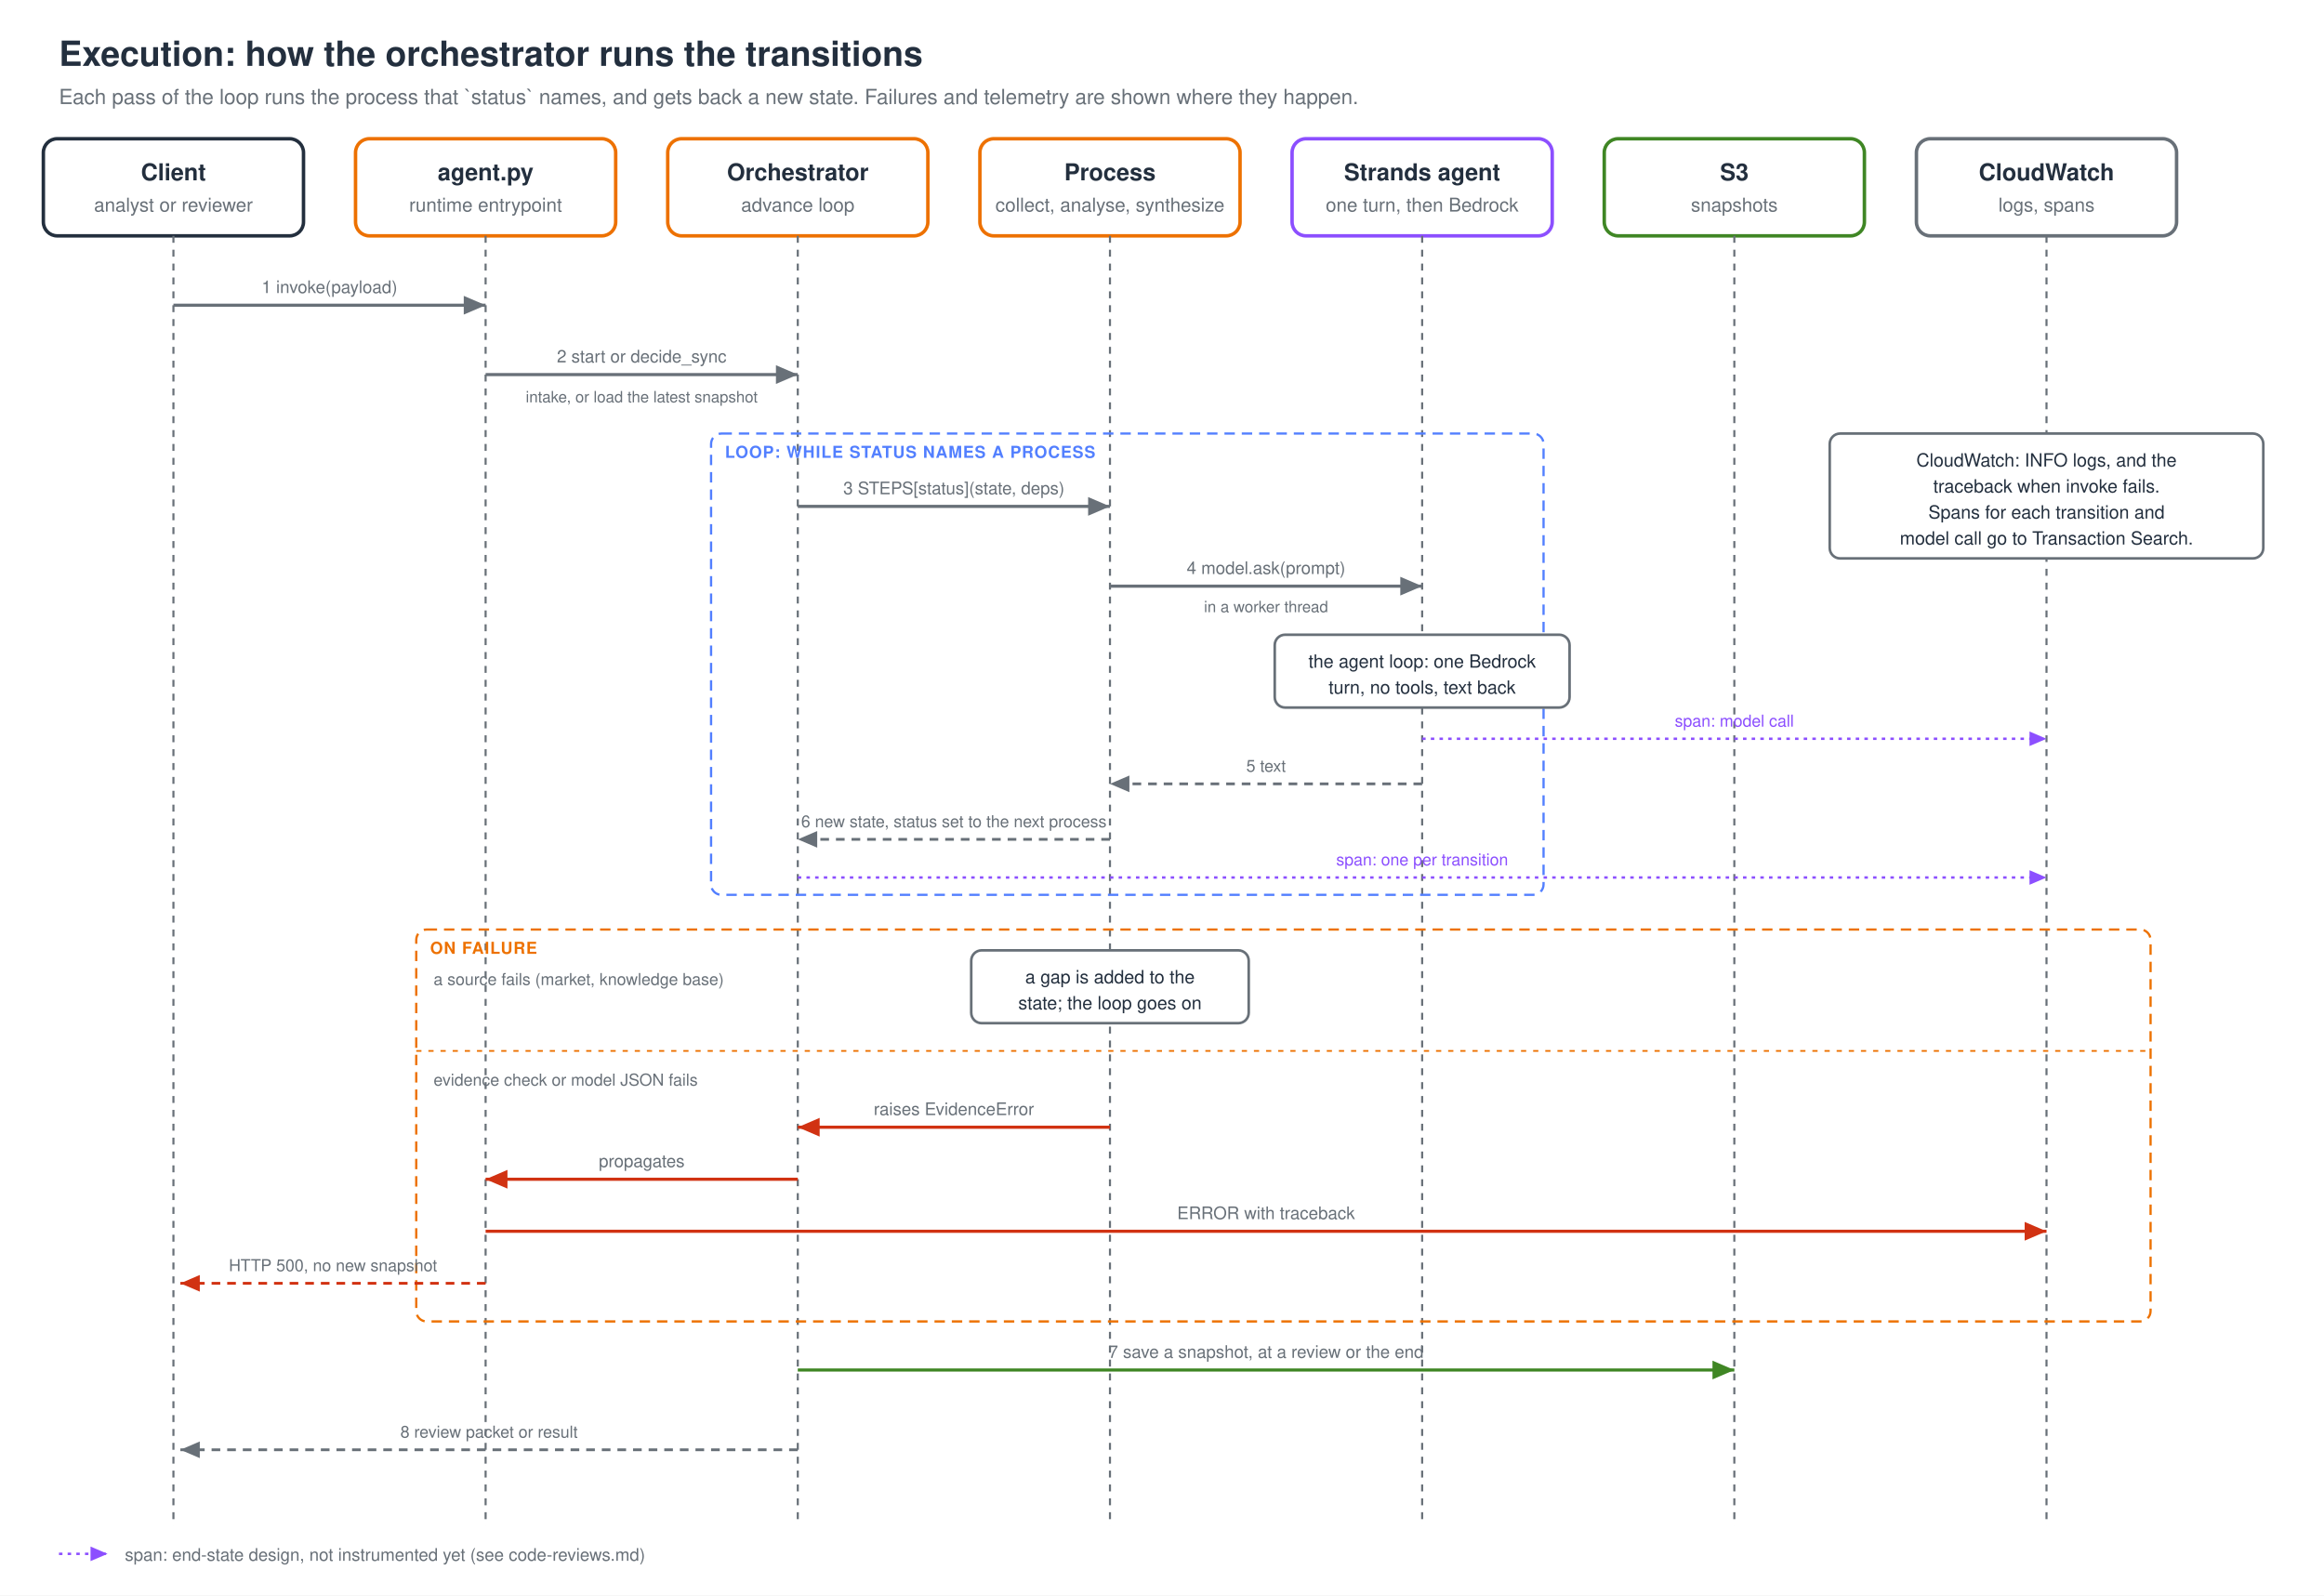
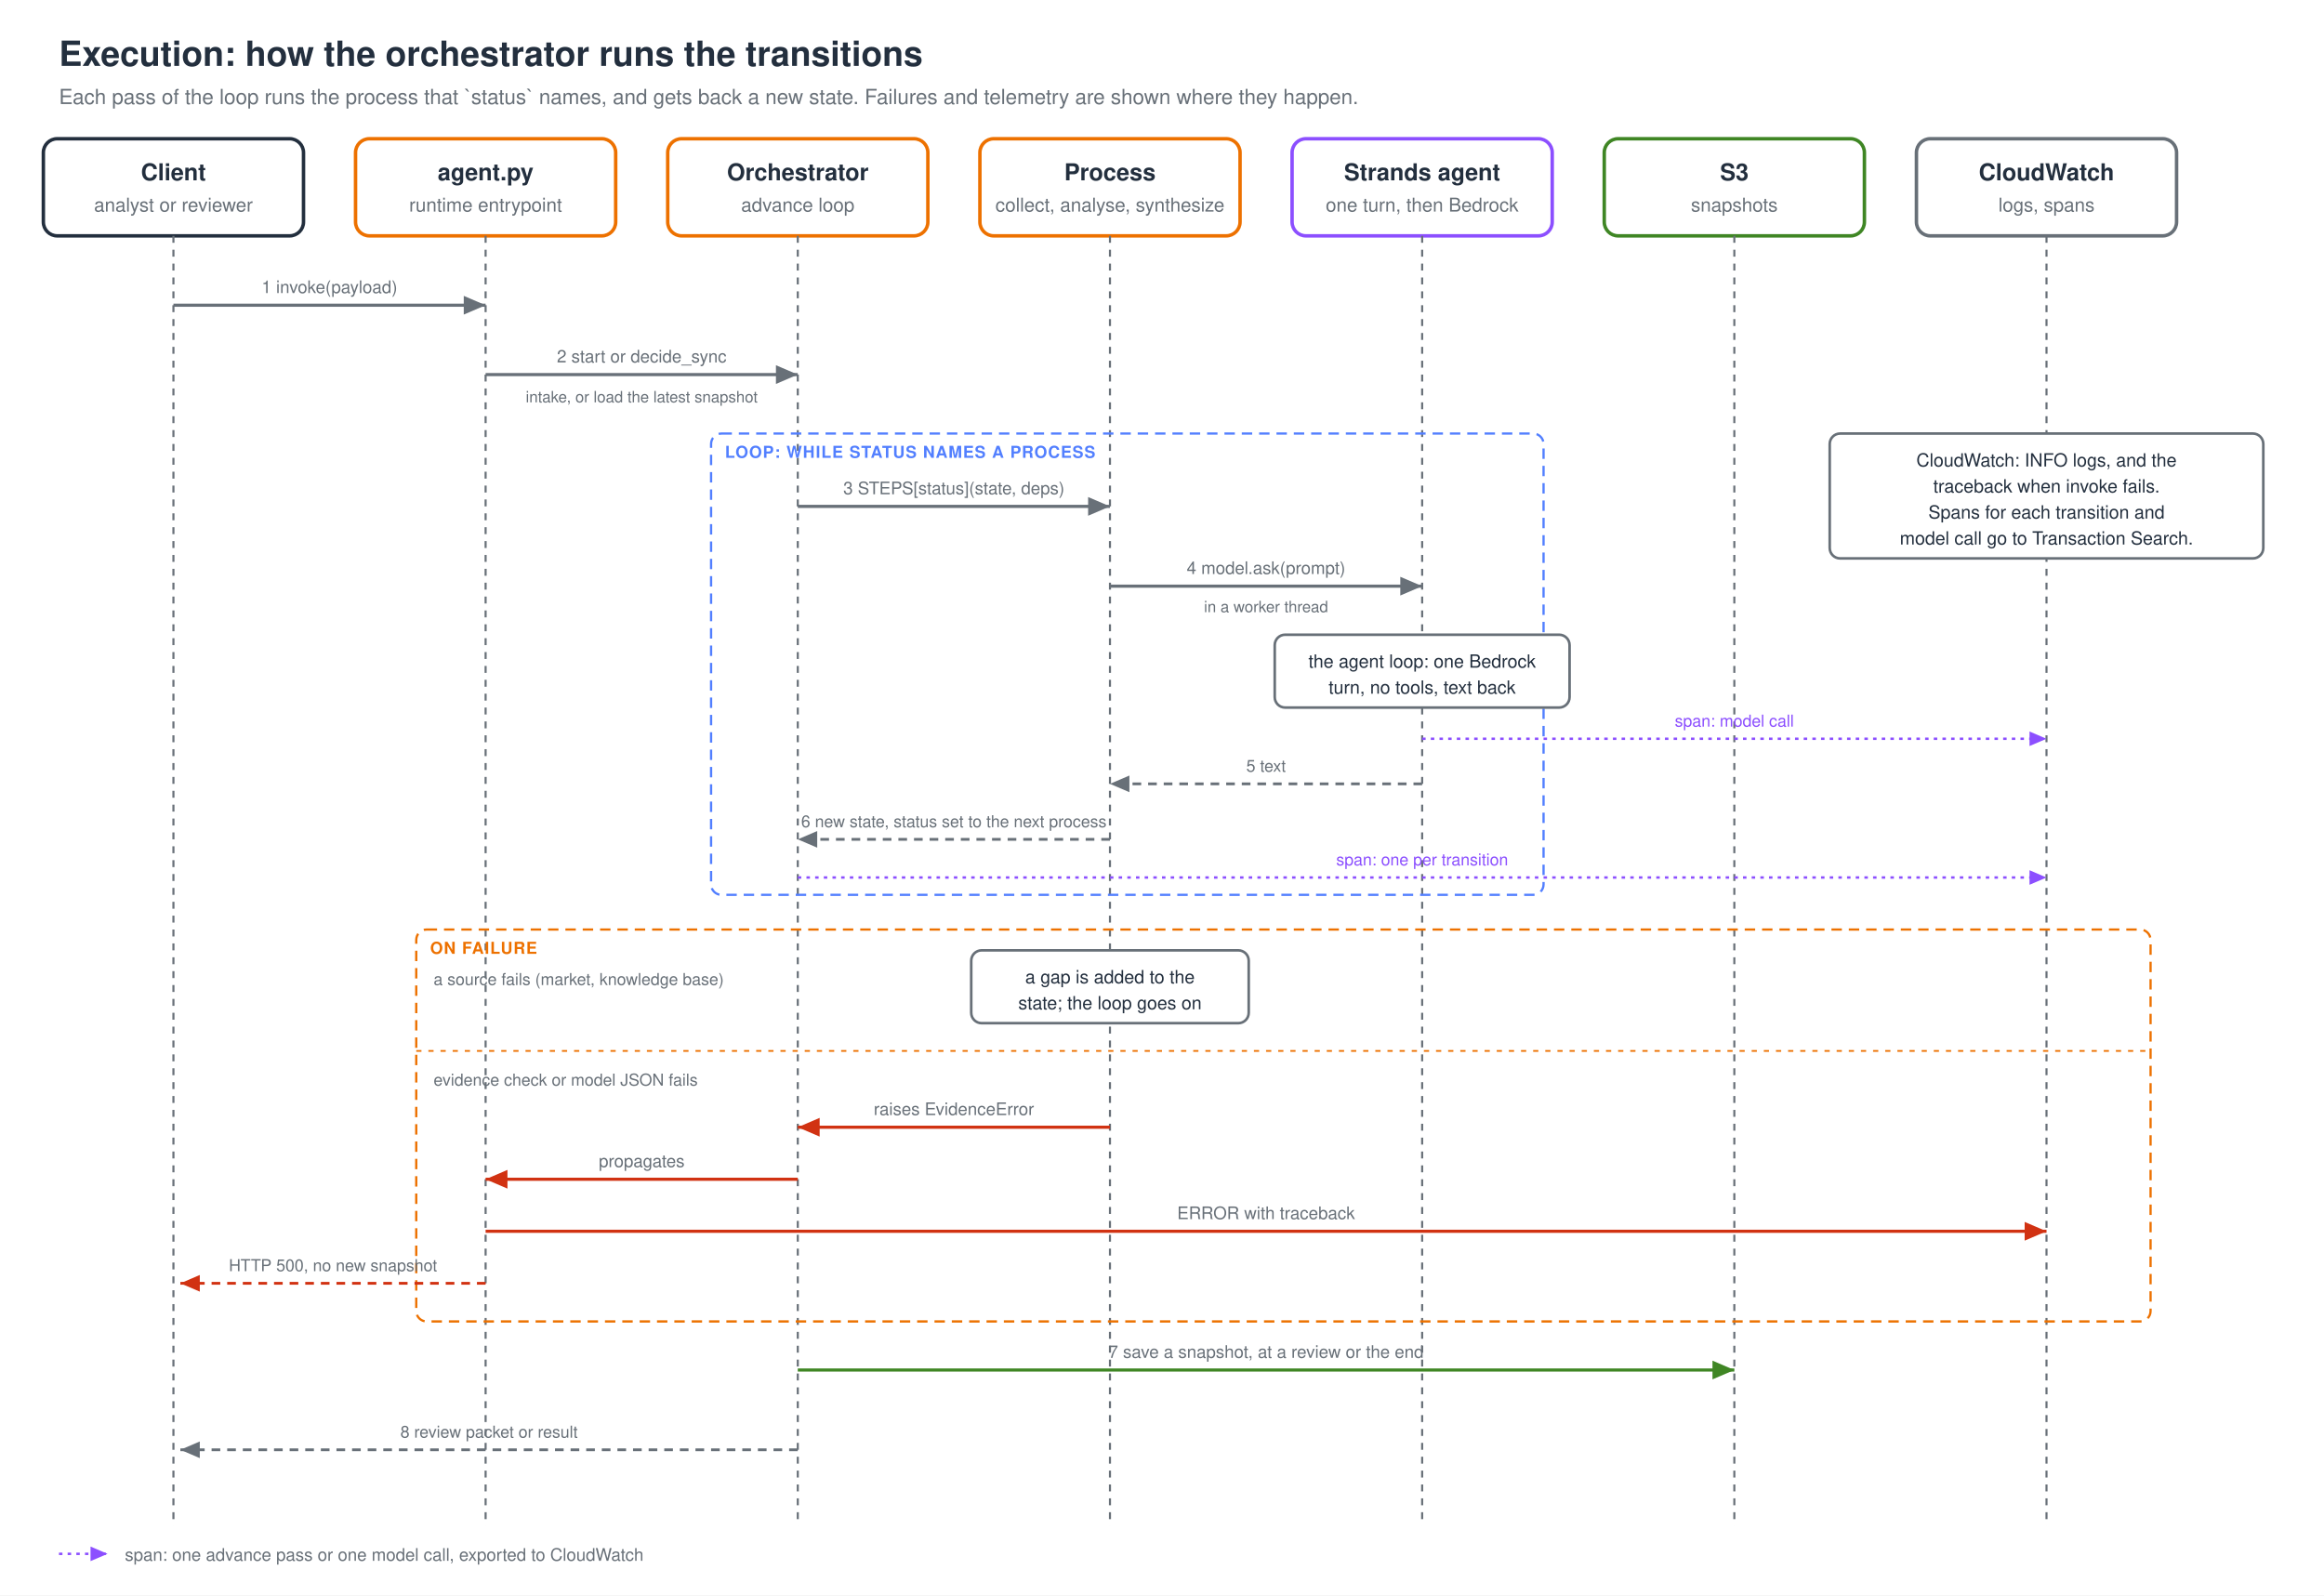
<svg xmlns="http://www.w3.org/2000/svg" width="1340" height="920" viewBox="0 0 1340 920" font-family="-apple-system, Segoe UI, Helvetica, Arial">
  <rect width="1340" height="920" fill="#ffffff" />
  <defs>
    <marker id="a687078" markerWidth="8" markerHeight="8" refX="7" refY="3" orient="auto">
      <path d="M0,0 L0,6 L7,3 z" fill="#687078" />
    </marker>
  </defs>
  <defs>
    <marker id="ad13212" markerWidth="8" markerHeight="8" refX="7" refY="3" orient="auto">
      <path d="M0,0 L0,6 L7,3 z" fill="#d13212" />
    </marker>
  </defs>
  <defs>
    <marker id="a527fff" markerWidth="8" markerHeight="8" refX="7" refY="3" orient="auto">
      <path d="M0,0 L0,6 L7,3 z" fill="#527fff" />
    </marker>
  </defs>
  <defs>
    <marker id="aed7100" markerWidth="8" markerHeight="8" refX="7" refY="3" orient="auto">
      <path d="M0,0 L0,6 L7,3 z" fill="#ed7100" />
    </marker>
  </defs>
  <defs>
    <marker id="a3f8624" markerWidth="8" markerHeight="8" refX="7" refY="3" orient="auto">
      <path d="M0,0 L0,6 L7,3 z" fill="#3f8624" />
    </marker>
  </defs>
  <defs>
    <marker id="a8c4fff" markerWidth="8" markerHeight="8" refX="7" refY="3" orient="auto">
      <path d="M0,0 L0,6 L7,3 z" fill="#8c4fff" />
    </marker>
  </defs>
  <text x="34" y="38" font-size="20" font-weight="700" fill="#232f3e">Execution: how the orchestrator runs the transitions</text>
  <text x="34" y="60" font-size="12" fill="#687078">Each pass of the loop runs the process that `status` names, and gets back a new state. Failures and telemetry are shown where they happen.</text>
  <rect x="25" y="80" width="150" height="56" rx="8" fill="#ffffff" stroke="#232f3e" stroke-width="2" />
  <text x="100.0" y="104" text-anchor="middle" font-size="13.5" font-weight="600" fill="#232f3e">Client</text>
  <text x="100.0" y="122" text-anchor="middle" font-size="11" fill="#687078">analyst or reviewer</text>
  <line x1="100" y1="136" x2="100" y2="880" stroke="#687078" stroke-width="1.2" stroke-dasharray="4 4" />
  <rect x="205" y="80" width="150" height="56" rx="8" fill="#ffffff" stroke="#ed7100" stroke-width="2" />
  <text x="280.0" y="104" text-anchor="middle" font-size="13.5" font-weight="600" fill="#232f3e">agent.py</text>
  <text x="280.0" y="122" text-anchor="middle" font-size="11" fill="#687078">runtime entrypoint</text>
  <line x1="280" y1="136" x2="280" y2="880" stroke="#687078" stroke-width="1.2" stroke-dasharray="4 4" />
  <rect x="385" y="80" width="150" height="56" rx="8" fill="#ffffff" stroke="#ed7100" stroke-width="2" />
  <text x="460.0" y="104" text-anchor="middle" font-size="13.5" font-weight="600" fill="#232f3e">Orchestrator</text>
  <text x="460.0" y="122" text-anchor="middle" font-size="11" fill="#687078">advance loop</text>
  <line x1="460" y1="136" x2="460" y2="880" stroke="#687078" stroke-width="1.2" stroke-dasharray="4 4" />
  <rect x="565" y="80" width="150" height="56" rx="8" fill="#ffffff" stroke="#ed7100" stroke-width="2" />
  <text x="640.0" y="104" text-anchor="middle" font-size="13.5" font-weight="600" fill="#232f3e">Process</text>
  <text x="640.0" y="122" text-anchor="middle" font-size="11" fill="#687078">collect, analyse, synthesize</text>
  <line x1="640" y1="136" x2="640" y2="880" stroke="#687078" stroke-width="1.2" stroke-dasharray="4 4" />
  <rect x="745" y="80" width="150" height="56" rx="8" fill="#ffffff" stroke="#8c4fff" stroke-width="2" />
  <text x="820.0" y="104" text-anchor="middle" font-size="13.5" font-weight="600" fill="#232f3e">Strands agent</text>
  <text x="820.0" y="122" text-anchor="middle" font-size="11" fill="#687078">one turn, then Bedrock</text>
  <line x1="820" y1="136" x2="820" y2="880" stroke="#687078" stroke-width="1.2" stroke-dasharray="4 4" />
  <rect x="925" y="80" width="150" height="56" rx="8" fill="#ffffff" stroke="#3f8624" stroke-width="2" />
  <text x="1000.0" y="104" text-anchor="middle" font-size="13.5" font-weight="600" fill="#232f3e">S3</text>
  <text x="1000.0" y="122" text-anchor="middle" font-size="11" fill="#687078">snapshots</text>
  <line x1="1000" y1="136" x2="1000" y2="880" stroke="#687078" stroke-width="1.2" stroke-dasharray="4 4" />
  <rect x="1105" y="80" width="150" height="56" rx="8" fill="#ffffff" stroke="#687078" stroke-width="2" />
  <text x="1180.0" y="104" text-anchor="middle" font-size="13.5" font-weight="600" fill="#232f3e">CloudWatch</text>
  <text x="1180.0" y="122" text-anchor="middle" font-size="11" fill="#687078">logs, spans</text>
  <line x1="1180" y1="136" x2="1180" y2="880" stroke="#687078" stroke-width="1.2" stroke-dasharray="4 4" />
  <line x1="100" y1="176" x2="280" y2="176" stroke="#687078" stroke-width="1.8" marker-end="url(#a687078)" />
  <text x="190.0" y="169" text-anchor="middle" font-size="10" fill="#687078">1 invoke(payload)</text>
  <line x1="280" y1="216" x2="460" y2="216" stroke="#687078" stroke-width="1.8" marker-end="url(#a687078)" />
  <text x="370.0" y="209" text-anchor="middle" font-size="10" fill="#687078">2 start or decide_sync</text>
  <text x="370" y="232" text-anchor="middle" font-size="9" fill="#687078">intake, or load the latest snapshot</text>
  <rect x="410" y="250" width="480" height="266" rx="6" fill="none" stroke="#527fff" stroke-width="1.3" stroke-dasharray="6 4" />
  <text x="418" y="264" font-size="9.5" font-weight="700" fill="#527fff" letter-spacing="0.5">LOOP: WHILE STATUS NAMES A PROCESS</text>
  <line x1="460" y1="292" x2="640" y2="292" stroke="#687078" stroke-width="1.8" marker-end="url(#a687078)" />
  <text x="550.0" y="285" text-anchor="middle" font-size="10" fill="#687078">3 STEPS[status](state, deps)</text>
  <line x1="640" y1="338" x2="820" y2="338" stroke="#687078" stroke-width="1.8" marker-end="url(#a687078)" />
  <text x="730.0" y="331" text-anchor="middle" font-size="10" fill="#687078">4 model.ask(prompt)</text>
  <text x="730" y="353" text-anchor="middle" font-size="9" fill="#687078">in a worker thread</text>
  <rect x="735" y="366" width="170" height="42" rx="6" fill="#ffffff" stroke="#687078" stroke-width="1.5" />
  <text x="820.0" y="385" text-anchor="middle" font-size="10.5" fill="#232f3e">the agent loop: one Bedrock</text>
  <text x="820.0" y="400" text-anchor="middle" font-size="10.5" fill="#232f3e">turn, no tools, text back</text>
  <line x1="820" y1="426" x2="1180" y2="426" stroke="#8c4fff" stroke-width="1.4" stroke-dasharray="2 3" marker-end="url(#a8c4fff)" />
  <text x="1000.0" y="419" text-anchor="middle" font-size="9.5" fill="#8c4fff">span: model call</text>
  <line x1="820" y1="452" x2="640" y2="452" stroke="#687078" stroke-width="1.6" stroke-dasharray="5 4" marker-end="url(#a687078)" />
  <text x="730.0" y="445" text-anchor="middle" font-size="9.5" fill="#687078">5 text</text>
  <line x1="640" y1="484" x2="460" y2="484" stroke="#687078" stroke-width="1.6" stroke-dasharray="5 4" marker-end="url(#a687078)" />
  <text x="550.0" y="477" text-anchor="middle" font-size="9.5" fill="#687078">6 new state, status set to the next process</text>
  <line x1="460" y1="506" x2="1180" y2="506" stroke="#8c4fff" stroke-width="1.4" stroke-dasharray="2 3" marker-end="url(#a8c4fff)" />
  <text x="820.0" y="499" text-anchor="middle" font-size="9.5" fill="#8c4fff">span: one per transition</text>
  <rect x="240" y="536" width="1000" height="226" rx="6" fill="none" stroke="#ed7100" stroke-width="1.3" stroke-dasharray="6 4" />
  <text x="248" y="550" font-size="9.5" font-weight="700" fill="#ed7100" letter-spacing="0.5">ON FAILURE</text>
  <text x="250" y="568" text-anchor="start" font-size="9.5" fill="#687078">a source fails (market, knowledge base)</text>
  <rect x="560" y="548" width="160" height="42" rx="6" fill="#ffffff" stroke="#687078" stroke-width="1.5" />
  <text x="640.0" y="567" text-anchor="middle" font-size="10.5" fill="#232f3e">a gap is added to the</text>
  <text x="640.0" y="582" text-anchor="middle" font-size="10.5" fill="#232f3e">state; the loop goes on</text>
  <line x1="240" y1="606" x2="1240" y2="606" stroke="#ed7100" stroke-width="1" stroke-dasharray="3 4" />
  <text x="250" y="626" text-anchor="start" font-size="9.5" fill="#687078">evidence check or model JSON fails</text>
  <line x1="640" y1="650" x2="460" y2="650" stroke="#d13212" stroke-width="1.8" marker-end="url(#ad13212)" />
  <text x="550.0" y="643" text-anchor="middle" font-size="10" fill="#687078">raises EvidenceError</text>
  <line x1="460" y1="680" x2="280" y2="680" stroke="#d13212" stroke-width="1.8" marker-end="url(#ad13212)" />
  <text x="370.0" y="673" text-anchor="middle" font-size="10" fill="#687078">propagates</text>
  <line x1="280" y1="710" x2="1180" y2="710" stroke="#d13212" stroke-width="1.8" marker-end="url(#ad13212)" />
  <text x="730.0" y="703" text-anchor="middle" font-size="10" fill="#687078">ERROR with traceback</text>
  <line x1="280" y1="740" x2="104" y2="740" stroke="#d13212" stroke-width="1.6" stroke-dasharray="5 4" marker-end="url(#ad13212)" />
  <text x="192.0" y="733" text-anchor="middle" font-size="9.5" fill="#687078">HTTP 500, no new snapshot</text>
  <line x1="460" y1="790" x2="1000" y2="790" stroke="#3f8624" stroke-width="1.8" marker-end="url(#a3f8624)" />
  <text x="730.0" y="783" text-anchor="middle" font-size="10" fill="#687078">7 save a snapshot, at a review or the end</text>
  <line x1="460" y1="836" x2="104" y2="836" stroke="#687078" stroke-width="1.6" stroke-dasharray="5 4" marker-end="url(#a687078)" />
  <text x="282.0" y="829" text-anchor="middle" font-size="9.5" fill="#687078">8 review packet or result</text>
  <rect x="1055" y="250" width="250" height="72" rx="6" fill="#ffffff" stroke="#687078" stroke-width="1.5" />
  <text x="1180.0" y="269" text-anchor="middle" font-size="10.5" fill="#232f3e">CloudWatch: INFO logs, and the</text>
  <text x="1180.0" y="284" text-anchor="middle" font-size="10.5" fill="#232f3e">traceback when invoke fails.</text>
  <text x="1180.0" y="299" text-anchor="middle" font-size="10.5" fill="#232f3e">Spans for each transition and</text>
  <text x="1180.0" y="314" text-anchor="middle" font-size="10.5" fill="#232f3e">model call go to Transaction Search.</text>
  <line x1="34" y1="896" x2="62" y2="896" stroke="#8c4fff" stroke-width="1.4" stroke-dasharray="2 3" marker-end="url(#a8c4fff)" />
-   <text x="72" y="900" text-anchor="start" font-size="10" fill="#687078">span: end-state design, not instrumented yet (see code-reviews.md)</text>
+   <text x="72" y="900" text-anchor="start" font-size="10" fill="#687078">span: one advance pass or one model call, exported to CloudWatch</text>
</svg>
